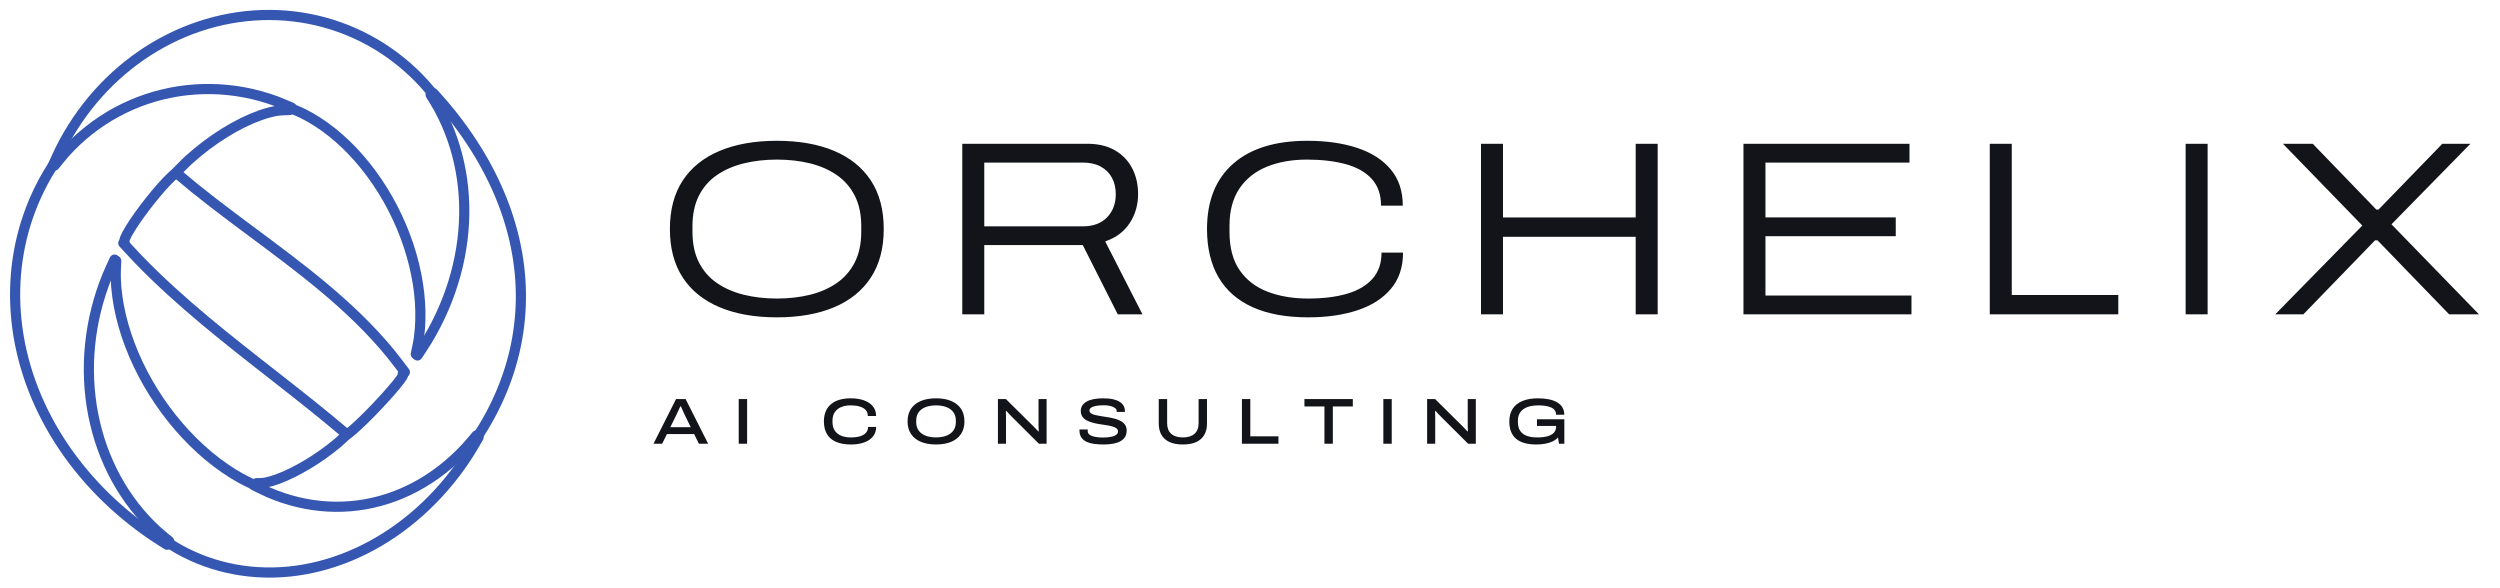
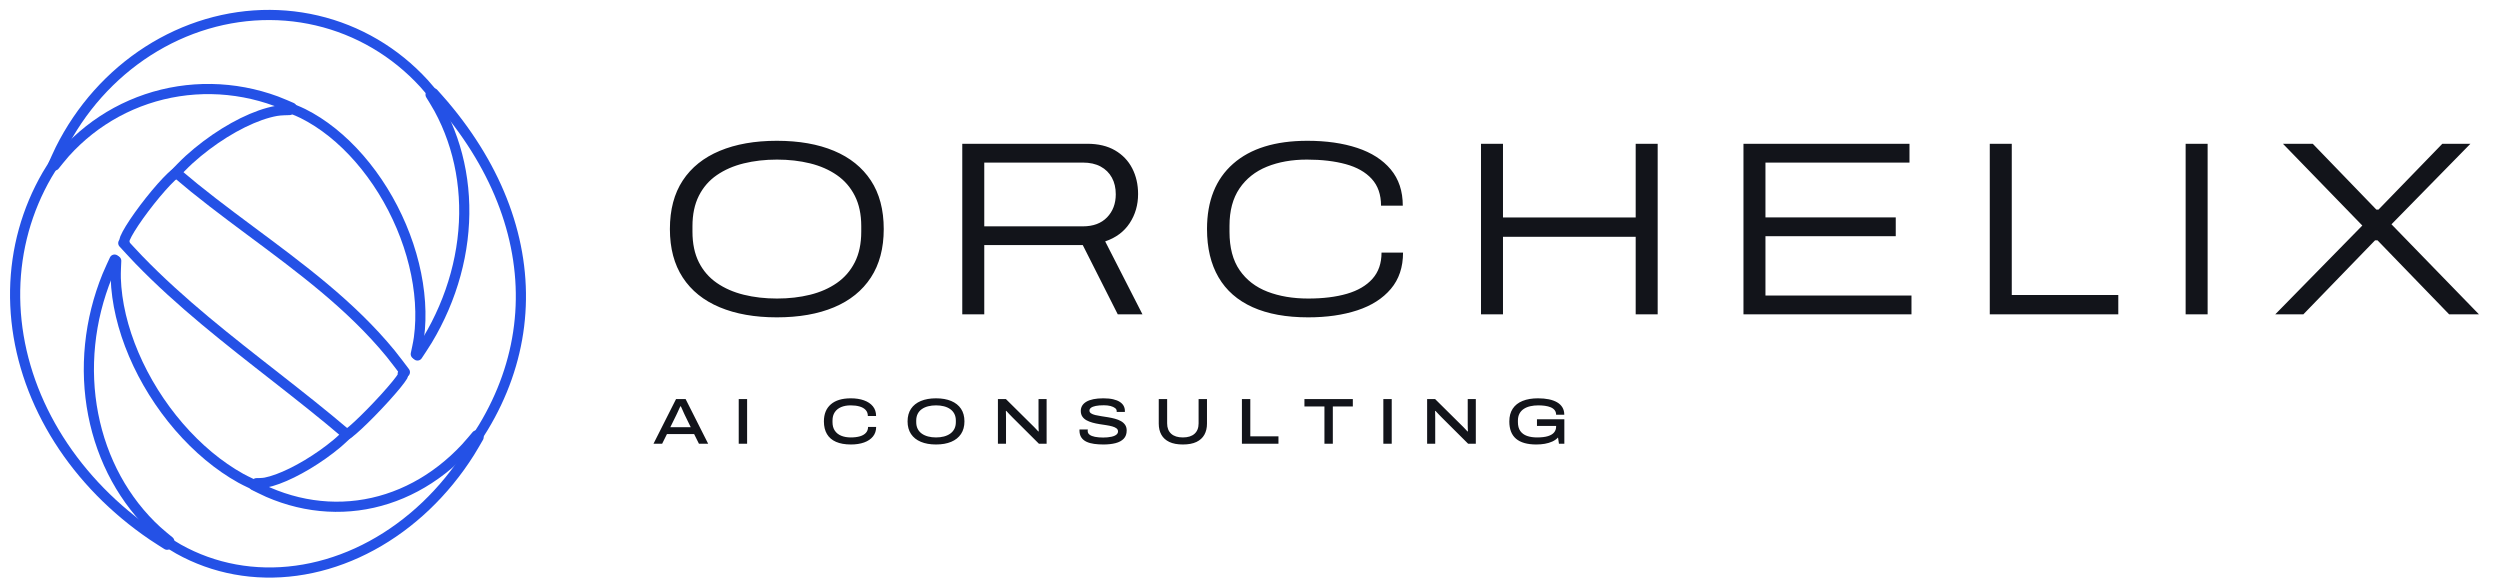
<svg xmlns="http://www.w3.org/2000/svg" viewBox="-12.0 -12.0 2655.4 624.0" role="img" aria-label="Orchelix AI Consulting">
-   <g transform="scale(0.41551) translate(-519.00,-1003.00)" fill="none" stroke="#3657b1" stroke-width="25.99" stroke-linecap="round" stroke-linejoin="round">
+   <g transform="scale(0.41551) translate(-519.00,-1003.00)" fill="none" stroke="#2451e6" stroke-width="25.99" stroke-linecap="round" stroke-linejoin="round">
    <path d="M1600.42,1218.52 C1596.02,1213.35 1583.16,1197.46 1574.00,1187.46 C1564.85,1177.46 1555.32,1167.80 1545.49,1158.54 C1535.66,1149.28 1525.48,1140.37 1515.02,1131.89 C1504.56,1123.41 1493.77,1115.32 1482.73,1107.66 C1471.70,1100.01 1460.36,1092.76 1448.80,1085.96 C1437.24,1079.17 1425.41,1072.80 1413.39,1066.91 C1401.37,1061.01 1389.10,1055.56 1376.68,1050.59 C1364.25,1045.62 1351.61,1041.11 1338.84,1037.08 C1326.07,1033.06 1313.12,1029.52 1300.07,1026.47 C1287.03,1023.42 1273.82,1020.85 1260.56,1018.78 C1247.30,1016.72 1233.92,1015.15 1220.51,1014.08 C1207.10,1013.01 1193.60,1012.44 1180.11,1012.37 C1166.62,1012.30 1153.08,1012.73 1139.57,1013.67 C1126.07,1014.60 1112.54,1016.04 1099.09,1017.97 C1085.63,1019.90 1072.19,1022.33 1058.86,1025.24 C1045.53,1028.16 1032.24,1031.58 1019.09,1035.47 C1005.94,1039.36 992.87,1043.74 979.98,1048.58 C967.08,1053.42 954.30,1058.75 941.71,1064.52 C929.13,1070.29 916.70,1076.54 904.49,1083.21 C892.29,1089.88 880.26,1097.01 868.49,1104.55 C856.73,1112.09 845.17,1120.08 833.90,1128.45 C822.63,1136.82 811.60,1145.61 800.88,1154.77 C790.17,1163.93 779.72,1173.49 769.61,1183.39 C759.50,1193.29 749.68,1203.58 740.22,1214.17 C730.77,1224.76 721.63,1235.72 712.88,1246.95 C704.13,1258.19 695.72,1269.76 687.72,1281.58 C679.71,1293.40 672.08,1305.53 664.86,1317.87 C657.64,1330.22 650.81,1342.85 644.41,1355.66 C638.02,1368.47 629.47,1388.23 626.48,1394.74" />
    <path d="M1235.71,1249.27 C1229.15,1246.54 1209.65,1237.78 1196.34,1232.88 C1183.03,1227.97 1169.49,1223.61 1155.85,1219.85 C1142.20,1216.08 1128.37,1212.88 1114.49,1210.28 C1100.62,1207.67 1086.60,1205.65 1072.58,1204.23 C1058.56,1202.81 1044.45,1201.98 1030.39,1201.75 C1016.33,1201.52 1002.22,1201.88 988.22,1202.85 C974.21,1203.81 960.21,1205.37 946.36,1207.52 C932.51,1209.67 918.71,1212.42 905.11,1215.74 C891.51,1219.06 878.01,1222.97 864.76,1227.44 C851.50,1231.91 838.39,1236.96 825.58,1242.55 C812.76,1248.13 800.14,1254.29 787.84,1260.95 C775.55,1267.62 763.50,1274.83 751.82,1282.53 C740.14,1290.22 728.75,1298.45 717.77,1307.12 C706.78,1315.80 696.12,1324.98 685.91,1334.57 C675.69,1344.16 665.85,1354.23 656.47,1364.67 C647.10,1375.11 634.13,1391.79 629.66,1397.21" />
    <path d="M1598.25,1212.56 C1602.72,1217.63 1616.40,1232.77 1625.07,1243.01 C1633.74,1253.25 1642.15,1263.59 1650.29,1273.99 C1658.43,1284.40 1666.29,1294.90 1673.88,1305.46 C1681.47,1316.02 1688.78,1326.66 1695.81,1337.37 C1702.84,1348.07 1709.60,1358.85 1716.06,1369.68 C1722.52,1380.51 1728.70,1391.40 1734.59,1402.35 C1740.48,1413.29 1746.08,1424.30 1751.39,1435.34 C1756.69,1446.38 1761.71,1457.48 1766.42,1468.61 C1771.14,1479.74 1775.56,1490.92 1779.69,1502.12 C1783.81,1513.32 1787.63,1524.56 1791.15,1535.82 C1794.67,1547.08 1797.90,1558.37 1800.81,1569.67 C1803.73,1580.97 1806.34,1592.30 1808.65,1603.63 C1810.96,1614.96 1812.96,1626.31 1814.66,1637.65 C1816.35,1649.00 1817.74,1660.35 1818.83,1671.69 C1819.91,1683.04 1820.69,1694.39 1821.15,1705.72 C1821.62,1717.05 1821.78,1728.37 1821.63,1739.67 C1821.48,1750.97 1821.03,1762.26 1820.26,1773.52 C1819.50,1784.78 1818.43,1796.02 1817.05,1807.22 C1815.67,1818.42 1813.99,1829.59 1812.00,1840.72 C1810.01,1851.85 1807.71,1862.94 1805.11,1873.98 C1802.51,1885.03 1799.60,1896.03 1796.39,1906.97 C1793.19,1917.91 1789.67,1928.81 1785.86,1939.63 C1782.05,1950.46 1777.94,1961.24 1773.53,1971.94 C1769.12,1982.64 1764.41,1993.28 1759.41,2003.84 C1754.41,2014.39 1749.11,2024.89 1743.53,2035.29 C1737.94,2045.69 1732.06,2056.02 1725.89,2066.26 C1719.73,2076.49 1709.76,2091.63 1706.53,2096.70" />
    <path d="M1590.80,1216.19 C1594.39,1222.20 1605.63,1239.94 1612.32,1252.27 C1619.00,1264.59 1625.21,1277.25 1630.90,1290.14 C1636.58,1303.03 1641.78,1316.21 1646.44,1329.60 C1651.10,1342.98 1655.25,1356.62 1658.85,1370.43 C1662.46,1384.23 1665.54,1398.26 1668.08,1412.41 C1670.61,1426.55 1672.61,1440.89 1674.06,1455.31 C1675.51,1469.72 1676.42,1484.29 1676.77,1498.90 C1677.13,1513.50 1676.94,1528.22 1676.19,1542.94 C1675.45,1557.65 1674.16,1572.44 1672.33,1587.19 C1670.50,1601.93 1668.12,1616.71 1665.20,1631.41 C1662.29,1646.11 1658.83,1660.80 1654.85,1675.36 C1650.87,1689.93 1646.35,1704.45 1641.32,1718.80 C1636.30,1733.16 1630.75,1747.43 1624.70,1761.50 C1618.66,1775.57 1612.10,1789.51 1605.08,1803.22 C1598.06,1816.92 1590.53,1830.46 1582.56,1843.73 C1574.59,1857.00 1561.47,1876.30 1557.26,1882.82" />
    <path d="M1226.71,1248.30 C1233.03,1250.99 1252.05,1258.19 1264.65,1264.48 C1277.25,1270.77 1289.90,1278.00 1302.32,1286.02 C1314.74,1294.05 1327.12,1302.98 1339.19,1312.62 C1351.27,1322.27 1363.20,1332.77 1374.75,1343.90 C1386.30,1355.04 1397.62,1366.96 1408.48,1379.42 C1419.34,1391.88 1429.89,1405.06 1439.91,1418.68 C1449.93,1432.29 1459.56,1446.53 1468.60,1461.11 C1477.63,1475.68 1486.20,1490.79 1494.13,1506.12 C1502.05,1521.45 1509.45,1537.21 1516.15,1553.07 C1522.85,1568.94 1528.96,1585.13 1534.35,1601.31 C1539.73,1617.48 1544.47,1633.87 1548.46,1650.13 C1552.45,1666.39 1555.75,1682.75 1558.29,1698.86 C1560.84,1714.98 1562.65,1731.07 1563.71,1746.81 C1564.76,1762.55 1565.07,1778.15 1564.62,1793.29 C1564.18,1808.43 1562.97,1823.32 1561.03,1837.65 C1559.09,1851.98 1554.32,1872.33 1552.97,1879.26" />
    <path d="M1230.14,1255.40 C1224.47,1255.79 1208.56,1255.50 1196.14,1257.72 C1183.72,1259.94 1169.85,1263.71 1155.61,1268.72 C1141.37,1273.74 1126.00,1280.27 1110.69,1287.81 C1095.39,1295.36 1079.35,1304.31 1063.80,1313.98 C1048.26,1323.64 1032.39,1334.54 1017.44,1345.81 C1002.48,1357.09 987.64,1369.34 974.07,1381.63 C960.50,1393.91 942.36,1413.19 936.02,1419.50" />
    <path d="M630.97,1388.26 C627.55,1393.74 616.95,1409.99 610.49,1421.14 C604.03,1432.30 597.92,1443.65 592.19,1455.16 C586.46,1466.68 581.09,1478.38 576.12,1490.22 C571.14,1502.05 566.54,1514.06 562.33,1526.19 C558.12,1538.32 554.29,1550.60 550.86,1562.98 C547.43,1575.36 544.39,1587.88 541.75,1600.47 C539.12,1613.07 536.87,1625.78 535.03,1638.55 C533.19,1651.32 531.75,1664.19 530.72,1677.10 C529.68,1690.00 529.05,1702.99 528.82,1716.00 C528.59,1729.00 528.77,1742.06 529.35,1755.13 C529.93,1768.19 530.92,1781.29 532.31,1794.37 C533.69,1807.45 535.49,1820.55 537.68,1833.61 C539.86,1846.67 542.46,1859.72 545.44,1872.72 C548.43,1885.71 551.81,1898.69 555.59,1911.58 C559.36,1924.47 563.53,1937.32 568.07,1950.07 C572.62,1962.83 577.56,1975.52 582.86,1988.09 C588.17,2000.66 593.86,2013.15 599.92,2025.50 C605.97,2037.85 612.40,2050.10 619.18,2062.19 C625.96,2074.29 633.10,2086.26 640.59,2098.06 C648.07,2109.86 655.91,2121.52 664.08,2132.99 C672.24,2144.46 680.76,2155.77 689.58,2166.87 C698.41,2177.98 707.57,2188.91 717.02,2199.61 C726.47,2210.32 736.25,2220.83 746.31,2231.10 C756.36,2241.37 766.73,2251.44 777.35,2261.24 C787.98,2271.05 798.90,2280.64 810.06,2289.95 C821.23,2299.27 832.67,2308.34 844.34,2317.13 C856.01,2325.92 867.94,2334.46 880.07,2342.71 C892.21,2350.95 910.98,2362.61 917.16,2366.59" />
    <path d="M944.89,1412.72 C942.04,1415.01 934.84,1419.74 927.78,1426.44 C920.73,1433.14 911.62,1442.70 902.56,1452.92 C893.51,1463.13 883.00,1475.71 873.46,1487.74 C863.92,1499.76 853.76,1513.25 845.32,1525.07 C836.89,1536.90 828.78,1549.04 822.87,1558.69 C816.95,1568.33 812.25,1577.10 809.84,1582.96 C807.44,1588.82 808.66,1592.02 808.42,1593.83" />
    <path d="M941.41,1416.52 C949.02,1422.85 971.67,1442.02 987.07,1454.50 C1002.48,1466.98 1018.12,1479.23 1033.84,1491.42 C1049.56,1503.61 1065.46,1515.62 1081.37,1527.63 C1097.29,1539.64 1113.33,1551.53 1129.33,1563.47 C1145.34,1575.41 1161.41,1587.28 1177.39,1599.27 C1193.37,1611.26 1209.36,1623.24 1225.21,1635.38 C1241.05,1647.53 1256.86,1659.73 1272.45,1672.15 C1288.05,1684.57 1303.55,1697.10 1318.79,1709.90 C1334.03,1722.71 1349.11,1735.68 1363.88,1748.99 C1378.65,1762.30 1393.21,1775.83 1407.40,1789.75 C1421.58,1803.67 1435.51,1817.87 1449.00,1832.52 C1462.49,1847.17 1475.67,1862.16 1488.36,1877.65 C1501.05,1893.14 1519.00,1917.50 1525.13,1925.48" />
    <path d="M805.27,1595.56 C811.84,1602.61 831.32,1624.02 844.70,1637.87 C858.08,1651.73 871.73,1665.30 885.55,1678.69 C899.37,1692.07 913.43,1705.21 927.63,1718.19 C941.83,1731.17 956.24,1743.93 970.75,1756.57 C985.27,1769.21 999.96,1781.67 1014.73,1794.03 C1029.51,1806.39 1044.42,1818.60 1059.39,1830.75 C1074.35,1842.90 1089.43,1854.92 1104.52,1866.92 C1119.61,1878.92 1134.79,1890.83 1149.95,1902.74 C1165.11,1914.65 1180.33,1926.51 1195.49,1938.39 C1210.66,1950.28 1225.85,1962.15 1240.96,1974.08 C1256.07,1986.01 1271.17,1997.94 1286.17,2009.98 C1301.16,2022.01 1316.11,2034.08 1330.92,2046.29 C1345.73,2058.49 1367.69,2077.04 1375.04,2083.19" />
    <path d="M782.93,1637.72 C779.82,1644.62 770.01,1665.12 764.30,1679.14 C758.58,1693.16 753.35,1707.44 748.65,1721.84 C743.95,1736.24 739.74,1750.85 736.08,1765.54 C732.42,1780.24 729.27,1795.10 726.67,1809.99 C724.07,1824.88 722.00,1839.89 720.48,1854.89 C718.95,1869.89 717.97,1884.97 717.54,1899.98 C717.10,1915.00 717.21,1930.04 717.87,1944.98 C718.53,1959.91 719.73,1974.83 721.47,1989.60 C723.22,2004.36 725.51,2019.07 728.33,2033.57 C731.15,2048.07 734.51,2062.47 738.39,2076.62 C742.26,2090.77 746.68,2104.77 751.59,2118.48 C756.50,2132.19 761.94,2145.70 767.85,2158.89 C773.77,2172.08 780.20,2185.02 787.08,2197.61 C793.96,2210.19 801.34,2222.48 809.15,2234.38 C816.95,2246.28 825.24,2257.85 833.92,2268.99 C842.60,2280.13 851.74,2290.91 861.25,2301.23 C870.75,2311.54 880.69,2321.45 890.95,2330.88 C901.22,2340.30 917.54,2353.29 922.86,2357.77" />
    <path d="M787.20,1640.80 C787.01,1648.23 785.58,1670.13 786.05,1685.38 C786.53,1700.64 787.87,1716.40 790.05,1732.32 C792.23,1748.24 795.28,1764.55 799.13,1780.90 C802.99,1797.24 807.70,1813.86 813.17,1830.38 C818.63,1846.89 824.94,1863.56 831.94,1880.01 C838.93,1896.45 846.73,1912.91 855.16,1929.03 C863.58,1945.15 872.75,1961.16 882.47,1976.71 C892.19,1992.26 902.61,2007.58 913.47,2022.32 C924.34,2037.06 935.84,2051.45 947.69,2065.16 C959.54,2078.87 971.94,2092.12 984.60,2104.59 C997.25,2117.07 1010.37,2128.96 1023.63,2140.01 C1036.90,2151.05 1050.53,2161.42 1064.21,2170.87 C1077.89,2180.32 1091.83,2189.00 1105.72,2196.71 C1119.60,2204.43 1140.55,2213.74 1147.51,2217.14" />
    <path d="M1519.60,1929.52 C1519.61,1930.49 1522.37,1930.65 1519.65,1935.31 C1516.92,1939.97 1510.84,1948.20 1503.26,1957.49 C1495.67,1966.78 1484.86,1979.24 1474.12,1991.07 C1463.38,2002.90 1450.29,2016.77 1438.81,2028.47 C1427.34,2040.17 1414.91,2052.34 1405.29,2061.27 C1395.67,2070.21 1386.70,2077.93 1381.10,2082.08 C1375.51,2086.23 1373.28,2085.51 1371.71,2086.20" />
    <path d="M1381.17,2080.76 C1376.12,2085.38 1361.93,2099.24 1350.87,2108.45 C1339.81,2117.67 1327.34,2127.22 1314.81,2136.06 C1302.29,2144.91 1288.76,2153.72 1275.70,2161.54 C1262.63,2169.35 1249.06,2176.77 1236.43,2182.97 C1223.80,2189.18 1211.19,2194.64 1199.94,2198.77 C1188.70,2202.91 1177.98,2206.01 1168.95,2207.76 C1159.93,2209.51 1149.64,2209.02 1145.77,2209.27" />
    <path d="M1708.19,2087.11 C1703.57,2092.45 1690.04,2108.93 1680.49,2119.16 C1670.94,2129.39 1661.05,2139.19 1650.89,2148.49 C1640.74,2157.78 1630.26,2166.62 1619.55,2174.92 C1608.85,2183.23 1597.85,2191.05 1586.64,2198.33 C1575.44,2205.61 1563.97,2212.38 1552.34,2218.58 C1540.70,2224.79 1528.83,2230.46 1516.82,2235.57 C1504.82,2240.67 1492.61,2245.22 1480.29,2249.19 C1467.98,2253.16 1455.50,2256.57 1442.94,2259.39 C1430.39,2262.21 1417.70,2264.45 1404.98,2266.10 C1392.25,2267.74 1379.43,2268.81 1366.60,2269.28 C1353.78,2269.75 1340.88,2269.63 1328.02,2268.92 C1315.16,2268.22 1302.27,2266.91 1289.45,2265.03 C1276.62,2263.14 1263.80,2260.67 1251.09,2257.62 C1238.37,2254.57 1225.69,2250.93 1213.15,2246.73 C1200.60,2242.53 1188.13,2237.74 1175.83,2232.42 C1163.54,2227.09 1145.43,2217.71 1139.35,2214.77" />
    <path d="M1713.53,2091.90 C1709.72,2098.35 1698.67,2117.96 1690.68,2130.59 C1682.70,2143.22 1674.33,2155.62 1665.64,2167.70 C1656.95,2179.77 1647.88,2191.58 1638.52,2203.03 C1629.16,2214.48 1619.45,2225.64 1609.46,2236.42 C1599.48,2247.19 1589.17,2257.65 1578.61,2267.70 C1568.05,2277.75 1557.19,2287.44 1546.10,2296.71 C1535.02,2305.99 1523.66,2314.88 1512.11,2323.33 C1500.56,2331.78 1488.76,2339.83 1476.80,2347.41 C1464.84,2355.00 1452.66,2362.16 1440.34,2368.84 C1428.02,2375.53 1415.52,2381.77 1402.91,2387.52 C1390.30,2393.27 1377.53,2398.55 1364.69,2403.34 C1351.85,2408.13 1338.88,2412.44 1325.87,2416.24 C1312.86,2420.05 1299.75,2423.36 1286.64,2426.16 C1273.53,2428.95 1260.34,2431.25 1247.19,2433.03 C1234.04,2434.81 1220.85,2436.08 1207.72,2436.84 C1194.59,2437.59 1181.45,2437.83 1168.41,2437.55 C1155.37,2437.28 1142.36,2436.48 1129.47,2435.18 C1116.58,2433.87 1103.75,2432.05 1091.07,2429.72 C1078.40,2427.39 1065.82,2424.55 1053.42,2421.21 C1041.02,2417.87 1028.75,2414.02 1016.69,2409.69 C1004.63,2405.35 992.72,2400.51 981.06,2395.21 C969.40,2389.90 957.92,2384.10 946.71,2377.84 C935.50,2371.59 919.29,2361.04 913.80,2357.68" />
  </g>
  <path fill="#12141a" d="M813.09 325.07Q778.04 325.07 752.467 314.381Q726.893 303.693 713.215 282.794Q699.537 261.895 699.537 231.305Q699.537 200.455 713.215 179.688Q726.893 158.921 752.467 148.233Q778.04 137.544 813.09 137.544Q848.469 137.544 873.891 148.233Q899.314 158.921 912.992 179.688Q926.67 200.455 926.67 231.305Q926.67 261.895 912.992 282.794Q899.314 303.693 873.891 314.381Q848.469 325.07 813.09 325.07ZM813.282 305.098Q832.236 305.098 848.459 301.073Q864.681 297.049 876.899 288.555Q889.117 280.061 895.953 266.55Q902.788 253.039 902.788 234.092V228.201Q902.788 209.478 895.953 195.973Q889.117 182.467 876.902 174.001Q864.687 165.536 848.461 161.526Q832.236 157.516 813.282 157.516Q794.327 157.516 778.013 161.526Q761.698 165.536 749.394 174.001Q737.089 182.467 730.297 195.973Q723.504 209.478 723.504 228.201V234.092Q723.504 253.039 730.297 266.55Q737.089 280.061 749.416 288.555Q761.743 297.049 778.035 301.073Q794.327 305.098 813.282 305.098ZM1010.086 321.902V140.712H1142.822Q1160.31 140.712 1172.318 147.697Q1184.327 154.683 1190.577 166.773Q1196.828 178.864 1196.828 194.083Q1196.828 211.436 1187.887 225.024Q1178.947 238.613 1161.88 244.393L1201.494 321.902H1175.258L1138.069 248.303H1033.447V321.902ZM1033.447 228.417H1138.155Q1154.666 228.417 1163.895 218.838Q1173.124 209.259 1173.124 194.34Q1173.124 184.187 1168.972 176.634Q1164.819 169.082 1157.049 164.883Q1149.279 160.684 1138.155 160.684H1033.447ZM1377.439 325.07Q1342.527 325.07 1318.513 314.289Q1294.5 303.507 1282.27 282.519Q1270.041 261.531 1270.041 231.264Q1270.041 186.384 1297.75 161.964Q1325.459 137.544 1376.64 137.544Q1406.729 137.544 1429.558 145.097Q1452.387 152.649 1465.187 167.947Q1477.987 183.245 1477.987 206.477H1454.883Q1454.883 188.817 1445.005 178.011Q1435.126 167.205 1417.396 162.36Q1399.665 157.516 1376.205 157.516Q1352.231 157.516 1333.665 165.05Q1315.1 172.585 1304.511 188.2Q1293.923 203.815 1293.923 227.832V234.254Q1293.923 259.426 1304.689 274.995Q1315.456 290.564 1334.332 297.831Q1353.208 305.098 1377.539 305.098Q1401.256 305.098 1418.673 300.029Q1436.09 294.959 1445.747 284.153Q1455.404 273.347 1455.404 256.308H1478.251Q1478.251 279.547 1465.315 294.845Q1452.379 310.143 1429.683 317.606Q1406.986 325.07 1377.439 325.07ZM1561.054 321.902V140.712H1584.415V218.949H1725.362V140.712H1748.723V321.902H1725.362V239.52H1584.415V321.902ZM1839.838 321.902V140.712H2016.184V160.684H1863.199V218.934H2001.592V238.906H1863.199V301.93H2018.296V321.902ZM2101.462 321.902V140.712H2124.823V301.331H2237.965V321.902ZM2309.494 321.902V140.712H2332.855V321.902ZM2404.663 321.902 2497.163 227.561 2412.854 140.712H2444.527L2512.075 210.629H2514.352L2582.149 140.712H2611.996L2528.13 226.248L2621.072 321.902H2589.398L2513.31 243.273H2510.677L2434.51 321.902Z" />
  <path fill="#12141a" d="M682.132 459.288 706.053 411.902H716.243L740.163 459.288H730.369L725.28 449.054H696.408L691.319 459.288ZM699.977 441.775H721.694L715.402 428.891Q715.023 428.098 714.376 426.682Q713.729 425.265 713.073 423.763Q712.418 422.261 711.875 421.081Q711.332 419.9 711.146 419.596H710.594Q709.939 421.027 709.104 422.854Q708.269 424.682 707.519 426.338Q706.769 427.994 706.286 428.943ZM772.64 459.288V411.902H781.55V459.288ZM891.812 460.116Q882.389 460.116 875.979 457.313Q869.568 454.51 866.342 449.025Q863.116 443.539 863.116 435.569Q863.116 423.839 870.492 417.456Q877.869 411.074 891.693 411.074Q899.647 411.074 905.703 413.242Q911.759 415.41 915.149 419.587Q918.539 423.764 918.539 429.836H909.786Q909.786 425.967 907.487 423.47Q905.189 420.974 901.092 419.768Q896.995 418.561 891.519 418.561Q885.731 418.561 881.401 420.396Q877.071 422.231 874.661 425.82Q872.252 429.409 872.252 434.672V436.38Q872.252 441.795 874.678 445.402Q877.104 449.009 881.486 450.819Q885.867 452.628 891.689 452.628Q897.321 452.628 901.411 451.423Q905.5 450.217 907.756 447.721Q910.011 445.225 910.011 441.458H918.608Q918.608 447.442 915.227 451.62Q911.846 455.797 905.825 457.956Q899.803 460.116 891.812 460.116ZM982.173 460.116Q972.864 460.116 966.075 457.278Q959.287 454.439 955.637 448.962Q951.988 443.485 951.988 435.593Q951.988 427.636 955.637 422.193Q959.287 416.75 966.075 413.912Q972.864 411.074 982.173 411.074Q991.569 411.074 998.333 413.912Q1005.097 416.75 1008.747 422.193Q1012.396 427.636 1012.396 435.593Q1012.396 443.485 1008.747 448.962Q1005.097 454.439 998.333 457.278Q991.569 460.116 982.173 460.116ZM982.209 452.628Q986.73 452.628 990.553 451.631Q994.375 450.635 997.225 448.643Q1000.075 446.652 1001.668 443.566Q1003.26 440.48 1003.26 436.321V434.751Q1003.26 430.621 1001.668 427.553Q1000.075 424.486 997.225 422.497Q994.376 420.508 990.553 419.535Q986.73 418.561 982.209 418.561Q977.687 418.561 973.856 419.535Q970.025 420.508 967.167 422.497Q964.309 424.486 962.742 427.553Q961.176 430.621 961.176 434.751V436.321Q961.176 440.48 962.742 443.566Q964.309 446.652 967.169 448.643Q970.029 450.635 973.858 451.631Q977.687 452.628 982.209 452.628ZM1047.95 459.288V411.902H1056.457L1084.382 439.563Q1085.228 440.305 1086.361 441.516Q1087.494 442.726 1088.697 443.963Q1089.9 445.201 1090.749 446.187H1091.284Q1091.232 444.787 1091.153 442.714Q1091.075 440.641 1091.075 439.211V411.902H1099.672V459.288H1091.472L1063.412 431.334Q1061.683 429.64 1059.832 427.643Q1057.981 425.646 1056.873 424.469H1056.39Q1056.443 425.5 1056.495 427.709Q1056.547 429.918 1056.547 432.447V459.288ZM1159.984 460.116Q1154.786 460.116 1150.17 459.486Q1145.553 458.855 1142.043 457.224Q1138.532 455.592 1136.549 452.631Q1134.565 449.671 1134.565 445.027Q1134.565 444.789 1134.574 444.54Q1134.582 444.291 1134.634 444.153H1143.457Q1143.388 444.462 1143.354 444.875Q1143.319 445.288 1143.319 445.855Q1143.319 448.196 1145.316 449.726Q1147.314 451.256 1151.041 451.994Q1154.768 452.733 1159.81 452.733Q1162.08 452.733 1164.325 452.527Q1166.57 452.321 1168.576 451.883Q1170.581 451.446 1172.149 450.699Q1173.716 449.952 1174.621 448.853Q1175.525 447.754 1175.525 446.294Q1175.525 444.214 1173.87 442.96Q1172.215 441.706 1169.388 440.915Q1166.561 440.125 1163.035 439.591Q1159.51 439.058 1155.751 438.471Q1151.993 437.885 1148.467 436.926Q1144.941 435.968 1142.114 434.44Q1139.287 432.911 1137.632 430.468Q1135.977 428.025 1135.977 424.419Q1135.977 421.358 1137.447 418.906Q1138.916 416.454 1141.895 414.694Q1144.874 412.935 1149.36 412.004Q1153.846 411.074 1159.896 411.074Q1166.031 411.074 1170.397 412.098Q1174.763 413.123 1177.51 414.942Q1180.256 416.762 1181.528 419.179Q1182.8 421.597 1182.8 424.366V425.571H1174.099V424.473Q1174.099 422.804 1172.401 421.455Q1170.703 420.105 1167.656 419.281Q1164.608 418.457 1160.5 418.457Q1155.23 418.457 1151.84 419.162Q1148.449 419.867 1146.807 421.129Q1145.165 422.392 1145.165 424.072Q1145.165 425.894 1146.82 427.019Q1148.476 428.145 1151.303 428.832Q1154.13 429.519 1157.655 430.044Q1161.181 430.569 1164.939 431.19Q1168.698 431.811 1172.224 432.752Q1175.749 433.693 1178.576 435.272Q1181.403 436.852 1183.058 439.268Q1184.714 441.684 1184.714 445.238Q1184.714 450.691 1181.59 453.97Q1178.466 457.25 1172.892 458.683Q1167.318 460.116 1159.984 460.116ZM1244.397 460.116Q1235.697 460.116 1230.018 457.423Q1224.338 454.73 1221.559 449.743Q1218.779 444.755 1218.779 437.939V411.902H1227.689V437.708Q1227.689 444.874 1232.021 448.751Q1236.354 452.628 1244.397 452.628Q1252.44 452.628 1256.772 448.751Q1261.104 444.874 1261.104 437.708V411.902H1270.014V437.939Q1270.014 444.755 1267.235 449.743Q1264.455 454.73 1258.802 457.423Q1253.148 460.116 1244.397 460.116ZM1307.114 459.288V411.902H1316.024V451.435H1345.924V459.288ZM1394.764 459.288V419.755H1373.518V411.902H1424.921V419.755H1403.675V459.288ZM1457.327 459.288V411.902H1466.237V459.288ZM1503.833 459.288V411.902H1512.34L1540.265 439.563Q1541.111 440.305 1542.244 441.516Q1543.377 442.726 1544.58 443.963Q1545.783 445.201 1546.632 446.187H1547.167Q1547.115 444.787 1547.036 442.714Q1546.958 440.641 1546.958 439.211V411.902H1555.555V459.288H1547.355L1519.295 431.334Q1517.566 429.64 1515.715 427.643Q1513.864 425.646 1512.756 424.469H1512.273Q1512.326 425.5 1512.378 427.709Q1512.43 429.918 1512.43 432.447V459.288ZM1619.805 460.116Q1605.453 460.116 1598.294 454.036Q1591.135 447.955 1591.135 435.621Q1591.135 427.565 1594.758 422.088Q1598.382 416.61 1605.232 413.842Q1612.083 411.074 1621.608 411.074Q1627.938 411.074 1633.071 412.118Q1638.204 413.162 1641.889 415.311Q1645.574 417.459 1647.542 420.746Q1649.511 424.033 1649.511 428.518H1640.843Q1640.843 425.597 1639.284 423.646Q1637.726 421.694 1635.049 420.593Q1632.372 419.492 1628.998 419.027Q1625.623 418.561 1621.939 418.561Q1617.388 418.561 1613.443 419.457Q1609.498 420.353 1606.537 422.299Q1603.575 424.245 1601.923 427.326Q1600.271 430.407 1600.271 434.707V436.363Q1600.271 442.249 1602.801 445.811Q1605.332 449.374 1609.896 451.001Q1614.46 452.628 1620.56 452.628Q1627.768 452.628 1632.228 451.229Q1636.688 449.829 1638.765 447.235Q1640.843 444.641 1640.843 441.188V440.417H1620.503V433.295H1649.58V459.288H1643.849L1642.862 452.692Q1640.36 455.361 1636.747 456.997Q1633.135 458.633 1628.816 459.375Q1624.497 460.116 1619.805 460.116Z" />
</svg>
